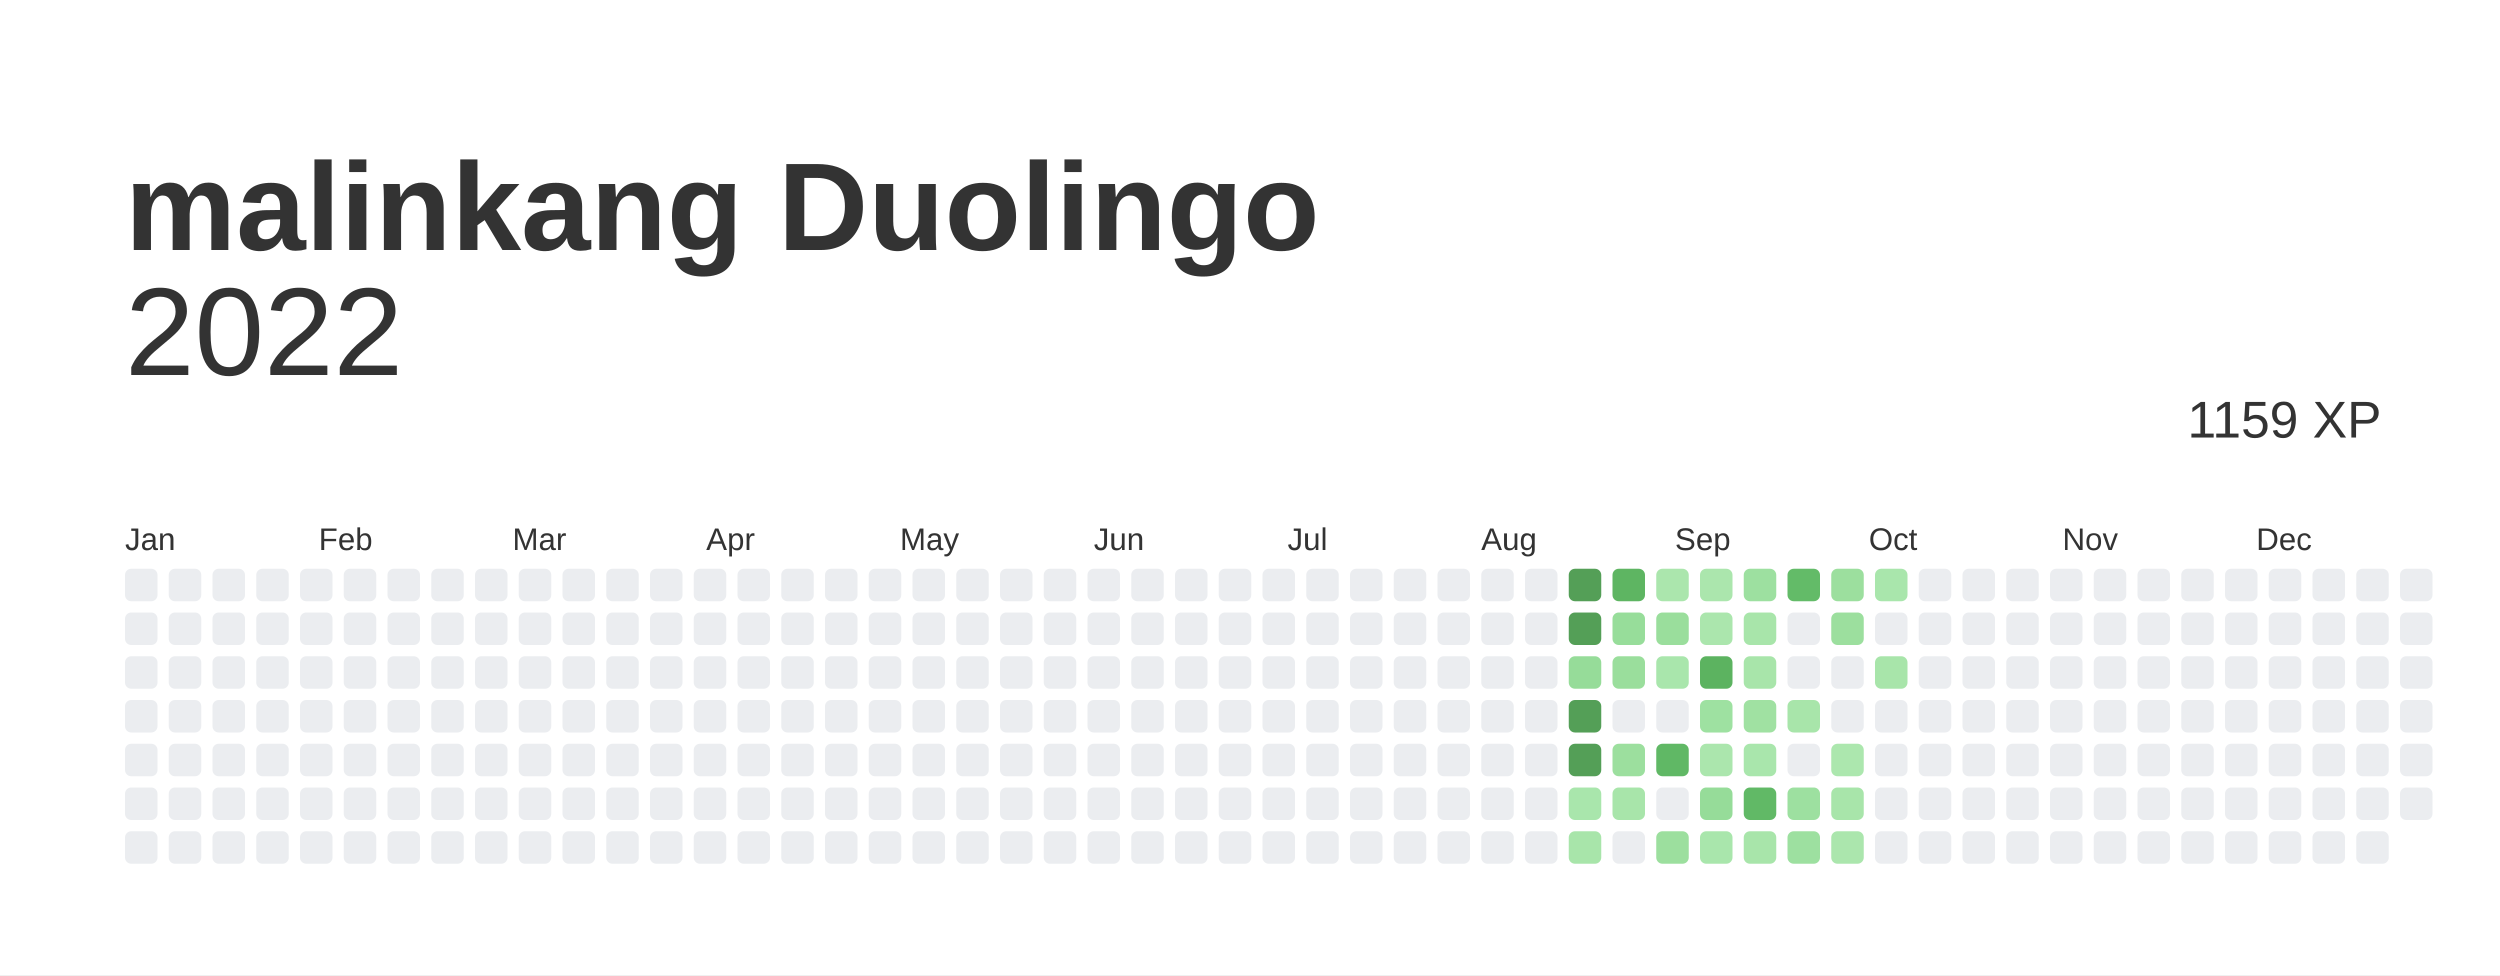
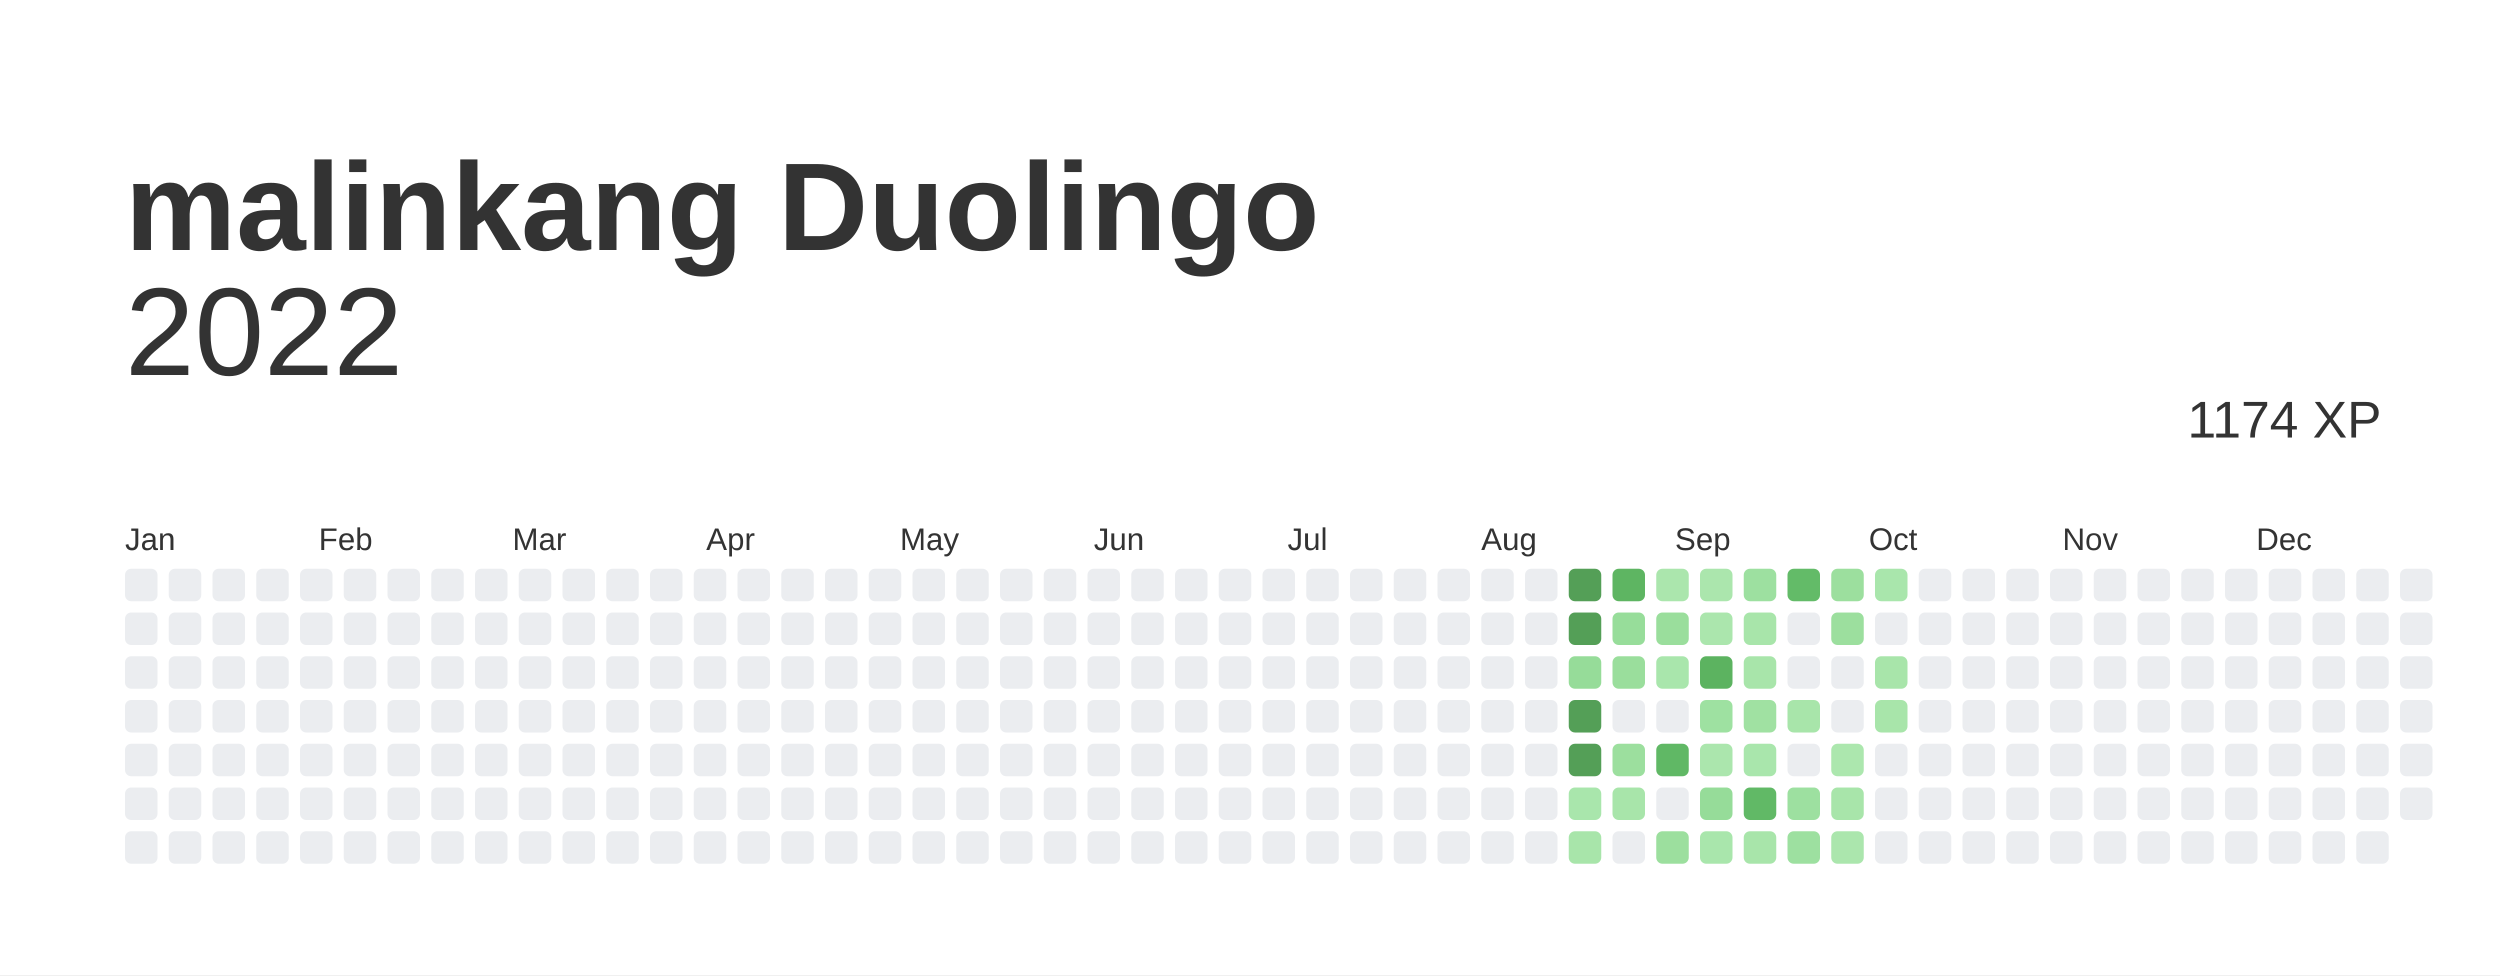
<svg xmlns="http://www.w3.org/2000/svg" baseProfile="full" height="78mm" version="1.1" viewBox="0,0,200,78" width="200mm">
  <defs />
  <rect fill="#ffffff" height="78" width="200" x="0" y="0" />
  <text fill="#333333" style="font-size:10px; font-family:Arial; font-weight:bold;" x="10" y="20">malinkang Duolingo</text>
  <text alignment-baseline="hanging" fill="#333333" style="font-size:10.0px; font-family:Arial;" x="10" y="30">2022</text>
-   <text alignment-baseline="hanging" fill="#333333" style="font-size:4.125px; font-family:Arial;" x="175" y="35">1159 XP</text>
+   <text alignment-baseline="hanging" fill="#333333" style="font-size:4.125px; font-family:Arial;" x="175" y="35">1174 XP</text>
  <text fill="#333333" style="font-size:2.5px; font-family:Arial" x="10.0" y="44">Jan</text>
  <text fill="#333333" style="font-size:2.5px; font-family:Arial" x="25.5" y="44">Feb</text>
  <text fill="#333333" style="font-size:2.5px; font-family:Arial" x="41.0" y="44">Mar</text>
  <text fill="#333333" style="font-size:2.5px; font-family:Arial" x="56.5" y="44">Apr</text>
  <text fill="#333333" style="font-size:2.5px; font-family:Arial" x="72.0" y="44">May</text>
  <text fill="#333333" style="font-size:2.5px; font-family:Arial" x="87.5" y="44">Jun</text>
  <text fill="#333333" style="font-size:2.5px; font-family:Arial" x="103.0" y="44">Jul</text>
  <text fill="#333333" style="font-size:2.5px; font-family:Arial" x="118.5" y="44">Aug</text>
  <text fill="#333333" style="font-size:2.5px; font-family:Arial" x="134.0" y="44">Sep</text>
  <text fill="#333333" style="font-size:2.5px; font-family:Arial" x="149.5" y="44">Oct</text>
  <text fill="#333333" style="font-size:2.5px; font-family:Arial" x="165.0" y="44">Nov</text>
  <text fill="#333333" style="font-size:2.5px; font-family:Arial" x="180.5" y="44">Dec</text>
  <rect fill="#EBEDF0" height="2.6" rx="0.5" ry="0.5" width="2.6" x="10.0" y="45.5" />
  <rect fill="#EBEDF0" height="2.6" rx="0.5" ry="0.5" width="2.6" x="10.0" y="49.0" />
  <rect fill="#EBEDF0" height="2.6" rx="0.5" ry="0.5" width="2.6" x="10.0" y="52.5" />
  <rect fill="#EBEDF0" height="2.6" rx="0.5" ry="0.5" width="2.6" x="10.0" y="56.0" />
  <rect fill="#EBEDF0" height="2.6" rx="0.5" ry="0.5" width="2.6" x="10.0" y="59.5" />
  <rect fill="#EBEDF0" height="2.6" rx="0.5" ry="0.5" width="2.6" x="10.0" y="63.0" />
  <rect fill="#EBEDF0" height="2.6" rx="0.5" ry="0.5" width="2.6" x="10.0" y="66.5" />
  <rect fill="#EBEDF0" height="2.6" rx="0.5" ry="0.5" width="2.6" x="13.5" y="45.5" />
  <rect fill="#EBEDF0" height="2.6" rx="0.5" ry="0.5" width="2.6" x="13.5" y="49.0" />
  <rect fill="#EBEDF0" height="2.6" rx="0.5" ry="0.5" width="2.6" x="13.5" y="52.5" />
  <rect fill="#EBEDF0" height="2.6" rx="0.5" ry="0.5" width="2.6" x="13.5" y="56.0" />
  <rect fill="#EBEDF0" height="2.6" rx="0.5" ry="0.5" width="2.6" x="13.5" y="59.5" />
  <rect fill="#EBEDF0" height="2.6" rx="0.5" ry="0.5" width="2.6" x="13.5" y="63.0" />
  <rect fill="#EBEDF0" height="2.6" rx="0.5" ry="0.5" width="2.6" x="13.5" y="66.5" />
  <rect fill="#EBEDF0" height="2.6" rx="0.5" ry="0.5" width="2.6" x="17.0" y="45.5" />
  <rect fill="#EBEDF0" height="2.6" rx="0.5" ry="0.5" width="2.6" x="17.0" y="49.0" />
  <rect fill="#EBEDF0" height="2.6" rx="0.5" ry="0.5" width="2.6" x="17.0" y="52.5" />
  <rect fill="#EBEDF0" height="2.6" rx="0.5" ry="0.5" width="2.6" x="17.0" y="56.0" />
  <rect fill="#EBEDF0" height="2.6" rx="0.5" ry="0.5" width="2.6" x="17.0" y="59.5" />
  <rect fill="#EBEDF0" height="2.6" rx="0.5" ry="0.5" width="2.6" x="17.0" y="63.0" />
  <rect fill="#EBEDF0" height="2.6" rx="0.5" ry="0.5" width="2.6" x="17.0" y="66.5" />
  <rect fill="#EBEDF0" height="2.6" rx="0.5" ry="0.5" width="2.6" x="20.5" y="45.5" />
  <rect fill="#EBEDF0" height="2.6" rx="0.5" ry="0.5" width="2.6" x="20.5" y="49.0" />
  <rect fill="#EBEDF0" height="2.6" rx="0.5" ry="0.5" width="2.6" x="20.5" y="52.5" />
  <rect fill="#EBEDF0" height="2.6" rx="0.5" ry="0.5" width="2.6" x="20.5" y="56.0" />
  <rect fill="#EBEDF0" height="2.6" rx="0.5" ry="0.5" width="2.6" x="20.5" y="59.5" />
  <rect fill="#EBEDF0" height="2.6" rx="0.5" ry="0.5" width="2.6" x="20.5" y="63.0" />
  <rect fill="#EBEDF0" height="2.6" rx="0.5" ry="0.5" width="2.6" x="20.5" y="66.5" />
  <rect fill="#EBEDF0" height="2.6" rx="0.5" ry="0.5" width="2.6" x="24.0" y="45.5" />
  <rect fill="#EBEDF0" height="2.6" rx="0.5" ry="0.5" width="2.6" x="24.0" y="49.0" />
  <rect fill="#EBEDF0" height="2.6" rx="0.5" ry="0.5" width="2.6" x="24.0" y="52.5" />
  <rect fill="#EBEDF0" height="2.6" rx="0.5" ry="0.5" width="2.6" x="24.0" y="56.0" />
  <rect fill="#EBEDF0" height="2.6" rx="0.5" ry="0.5" width="2.6" x="24.0" y="59.5" />
  <rect fill="#EBEDF0" height="2.6" rx="0.5" ry="0.5" width="2.6" x="24.0" y="63.0" />
  <rect fill="#EBEDF0" height="2.6" rx="0.5" ry="0.5" width="2.6" x="24.0" y="66.5" />
  <rect fill="#EBEDF0" height="2.6" rx="0.5" ry="0.5" width="2.6" x="27.5" y="45.5" />
  <rect fill="#EBEDF0" height="2.6" rx="0.5" ry="0.5" width="2.6" x="27.5" y="49.0" />
  <rect fill="#EBEDF0" height="2.6" rx="0.5" ry="0.5" width="2.6" x="27.5" y="52.5" />
  <rect fill="#EBEDF0" height="2.6" rx="0.5" ry="0.5" width="2.6" x="27.5" y="56.0" />
  <rect fill="#EBEDF0" height="2.6" rx="0.5" ry="0.5" width="2.6" x="27.5" y="59.5" />
  <rect fill="#EBEDF0" height="2.6" rx="0.5" ry="0.5" width="2.6" x="27.5" y="63.0" />
  <rect fill="#EBEDF0" height="2.6" rx="0.5" ry="0.5" width="2.6" x="27.5" y="66.5" />
  <rect fill="#EBEDF0" height="2.6" rx="0.5" ry="0.5" width="2.6" x="31.0" y="45.5" />
  <rect fill="#EBEDF0" height="2.6" rx="0.5" ry="0.5" width="2.6" x="31.0" y="49.0" />
  <rect fill="#EBEDF0" height="2.6" rx="0.5" ry="0.5" width="2.6" x="31.0" y="52.5" />
  <rect fill="#EBEDF0" height="2.6" rx="0.5" ry="0.5" width="2.6" x="31.0" y="56.0" />
  <rect fill="#EBEDF0" height="2.6" rx="0.5" ry="0.5" width="2.6" x="31.0" y="59.5" />
  <rect fill="#EBEDF0" height="2.6" rx="0.5" ry="0.5" width="2.6" x="31.0" y="63.0" />
  <rect fill="#EBEDF0" height="2.6" rx="0.5" ry="0.5" width="2.6" x="31.0" y="66.5" />
  <rect fill="#EBEDF0" height="2.6" rx="0.5" ry="0.5" width="2.6" x="34.5" y="45.5" />
  <rect fill="#EBEDF0" height="2.6" rx="0.5" ry="0.5" width="2.6" x="34.5" y="49.0" />
  <rect fill="#EBEDF0" height="2.6" rx="0.5" ry="0.5" width="2.6" x="34.5" y="52.5" />
  <rect fill="#EBEDF0" height="2.6" rx="0.5" ry="0.5" width="2.6" x="34.5" y="56.0" />
  <rect fill="#EBEDF0" height="2.6" rx="0.5" ry="0.5" width="2.6" x="34.5" y="59.5" />
  <rect fill="#EBEDF0" height="2.6" rx="0.5" ry="0.5" width="2.6" x="34.5" y="63.0" />
  <rect fill="#EBEDF0" height="2.6" rx="0.5" ry="0.5" width="2.6" x="34.5" y="66.5" />
  <rect fill="#EBEDF0" height="2.6" rx="0.5" ry="0.5" width="2.6" x="38.0" y="45.5" />
  <rect fill="#EBEDF0" height="2.6" rx="0.5" ry="0.5" width="2.6" x="38.0" y="49.0" />
  <rect fill="#EBEDF0" height="2.6" rx="0.5" ry="0.5" width="2.6" x="38.0" y="52.5" />
  <rect fill="#EBEDF0" height="2.6" rx="0.5" ry="0.5" width="2.6" x="38.0" y="56.0" />
  <rect fill="#EBEDF0" height="2.6" rx="0.5" ry="0.5" width="2.6" x="38.0" y="59.5" />
  <rect fill="#EBEDF0" height="2.6" rx="0.5" ry="0.5" width="2.6" x="38.0" y="63.0" />
  <rect fill="#EBEDF0" height="2.6" rx="0.5" ry="0.5" width="2.6" x="38.0" y="66.5" />
  <rect fill="#EBEDF0" height="2.6" rx="0.5" ry="0.5" width="2.6" x="41.5" y="45.5" />
  <rect fill="#EBEDF0" height="2.6" rx="0.5" ry="0.5" width="2.6" x="41.5" y="49.0" />
  <rect fill="#EBEDF0" height="2.6" rx="0.5" ry="0.5" width="2.6" x="41.5" y="52.5" />
  <rect fill="#EBEDF0" height="2.6" rx="0.5" ry="0.5" width="2.6" x="41.5" y="56.0" />
  <rect fill="#EBEDF0" height="2.6" rx="0.5" ry="0.5" width="2.6" x="41.5" y="59.5" />
  <rect fill="#EBEDF0" height="2.6" rx="0.5" ry="0.5" width="2.6" x="41.5" y="63.0" />
  <rect fill="#EBEDF0" height="2.6" rx="0.5" ry="0.5" width="2.6" x="41.5" y="66.5" />
  <rect fill="#EBEDF0" height="2.6" rx="0.5" ry="0.5" width="2.6" x="45.0" y="45.5" />
  <rect fill="#EBEDF0" height="2.6" rx="0.5" ry="0.5" width="2.6" x="45.0" y="49.0" />
  <rect fill="#EBEDF0" height="2.6" rx="0.5" ry="0.5" width="2.6" x="45.0" y="52.5" />
  <rect fill="#EBEDF0" height="2.6" rx="0.5" ry="0.5" width="2.6" x="45.0" y="56.0" />
  <rect fill="#EBEDF0" height="2.6" rx="0.5" ry="0.5" width="2.6" x="45.0" y="59.5" />
  <rect fill="#EBEDF0" height="2.6" rx="0.5" ry="0.5" width="2.6" x="45.0" y="63.0" />
  <rect fill="#EBEDF0" height="2.6" rx="0.5" ry="0.5" width="2.6" x="45.0" y="66.5" />
  <rect fill="#EBEDF0" height="2.6" rx="0.5" ry="0.5" width="2.6" x="48.5" y="45.5" />
  <rect fill="#EBEDF0" height="2.6" rx="0.5" ry="0.5" width="2.6" x="48.5" y="49.0" />
  <rect fill="#EBEDF0" height="2.6" rx="0.5" ry="0.5" width="2.6" x="48.5" y="52.5" />
  <rect fill="#EBEDF0" height="2.6" rx="0.5" ry="0.5" width="2.6" x="48.5" y="56.0" />
  <rect fill="#EBEDF0" height="2.6" rx="0.5" ry="0.5" width="2.6" x="48.5" y="59.5" />
  <rect fill="#EBEDF0" height="2.6" rx="0.5" ry="0.5" width="2.6" x="48.5" y="63.0" />
  <rect fill="#EBEDF0" height="2.6" rx="0.5" ry="0.5" width="2.6" x="48.5" y="66.5" />
  <rect fill="#EBEDF0" height="2.6" rx="0.5" ry="0.5" width="2.6" x="52.0" y="45.5" />
  <rect fill="#EBEDF0" height="2.6" rx="0.5" ry="0.5" width="2.6" x="52.0" y="49.0" />
  <rect fill="#EBEDF0" height="2.6" rx="0.5" ry="0.5" width="2.6" x="52.0" y="52.5" />
  <rect fill="#EBEDF0" height="2.6" rx="0.5" ry="0.5" width="2.6" x="52.0" y="56.0" />
  <rect fill="#EBEDF0" height="2.6" rx="0.5" ry="0.5" width="2.6" x="52.0" y="59.5" />
  <rect fill="#EBEDF0" height="2.6" rx="0.5" ry="0.5" width="2.6" x="52.0" y="63.0" />
  <rect fill="#EBEDF0" height="2.6" rx="0.5" ry="0.5" width="2.6" x="52.0" y="66.5" />
  <rect fill="#EBEDF0" height="2.6" rx="0.5" ry="0.5" width="2.6" x="55.5" y="45.5" />
  <rect fill="#EBEDF0" height="2.6" rx="0.5" ry="0.5" width="2.6" x="55.5" y="49.0" />
  <rect fill="#EBEDF0" height="2.6" rx="0.5" ry="0.5" width="2.6" x="55.5" y="52.5" />
  <rect fill="#EBEDF0" height="2.6" rx="0.5" ry="0.5" width="2.6" x="55.5" y="56.0" />
  <rect fill="#EBEDF0" height="2.6" rx="0.5" ry="0.5" width="2.6" x="55.5" y="59.5" />
  <rect fill="#EBEDF0" height="2.6" rx="0.5" ry="0.5" width="2.6" x="55.5" y="63.0" />
  <rect fill="#EBEDF0" height="2.6" rx="0.5" ry="0.5" width="2.6" x="55.5" y="66.5" />
  <rect fill="#EBEDF0" height="2.6" rx="0.5" ry="0.5" width="2.6" x="59.0" y="45.5" />
  <rect fill="#EBEDF0" height="2.6" rx="0.5" ry="0.5" width="2.6" x="59.0" y="49.0" />
  <rect fill="#EBEDF0" height="2.6" rx="0.5" ry="0.5" width="2.6" x="59.0" y="52.5" />
  <rect fill="#EBEDF0" height="2.6" rx="0.5" ry="0.5" width="2.6" x="59.0" y="56.0" />
  <rect fill="#EBEDF0" height="2.6" rx="0.5" ry="0.5" width="2.6" x="59.0" y="59.5" />
  <rect fill="#EBEDF0" height="2.6" rx="0.5" ry="0.5" width="2.6" x="59.0" y="63.0" />
  <rect fill="#EBEDF0" height="2.6" rx="0.5" ry="0.5" width="2.6" x="59.0" y="66.5" />
  <rect fill="#EBEDF0" height="2.6" rx="0.5" ry="0.5" width="2.6" x="62.5" y="45.5" />
  <rect fill="#EBEDF0" height="2.6" rx="0.5" ry="0.5" width="2.6" x="62.5" y="49.0" />
  <rect fill="#EBEDF0" height="2.6" rx="0.5" ry="0.5" width="2.6" x="62.5" y="52.5" />
  <rect fill="#EBEDF0" height="2.6" rx="0.5" ry="0.5" width="2.6" x="62.5" y="56.0" />
  <rect fill="#EBEDF0" height="2.6" rx="0.5" ry="0.5" width="2.6" x="62.5" y="59.5" />
  <rect fill="#EBEDF0" height="2.6" rx="0.5" ry="0.5" width="2.6" x="62.5" y="63.0" />
  <rect fill="#EBEDF0" height="2.6" rx="0.5" ry="0.5" width="2.6" x="62.5" y="66.5" />
  <rect fill="#EBEDF0" height="2.6" rx="0.5" ry="0.5" width="2.6" x="66.0" y="45.5" />
  <rect fill="#EBEDF0" height="2.6" rx="0.5" ry="0.5" width="2.6" x="66.0" y="49.0" />
  <rect fill="#EBEDF0" height="2.6" rx="0.5" ry="0.5" width="2.6" x="66.0" y="52.5" />
  <rect fill="#EBEDF0" height="2.6" rx="0.5" ry="0.5" width="2.6" x="66.0" y="56.0" />
  <rect fill="#EBEDF0" height="2.6" rx="0.5" ry="0.5" width="2.6" x="66.0" y="59.5" />
  <rect fill="#EBEDF0" height="2.6" rx="0.5" ry="0.5" width="2.6" x="66.0" y="63.0" />
  <rect fill="#EBEDF0" height="2.6" rx="0.5" ry="0.5" width="2.6" x="66.0" y="66.5" />
  <rect fill="#EBEDF0" height="2.6" rx="0.5" ry="0.5" width="2.6" x="69.5" y="45.5" />
  <rect fill="#EBEDF0" height="2.6" rx="0.5" ry="0.5" width="2.6" x="69.5" y="49.0" />
  <rect fill="#EBEDF0" height="2.6" rx="0.5" ry="0.5" width="2.6" x="69.5" y="52.5" />
  <rect fill="#EBEDF0" height="2.6" rx="0.5" ry="0.5" width="2.6" x="69.5" y="56.0" />
  <rect fill="#EBEDF0" height="2.6" rx="0.5" ry="0.5" width="2.6" x="69.5" y="59.5" />
  <rect fill="#EBEDF0" height="2.6" rx="0.5" ry="0.5" width="2.6" x="69.5" y="63.0" />
  <rect fill="#EBEDF0" height="2.6" rx="0.5" ry="0.5" width="2.6" x="69.5" y="66.5" />
  <rect fill="#EBEDF0" height="2.6" rx="0.5" ry="0.5" width="2.6" x="73.0" y="45.5" />
  <rect fill="#EBEDF0" height="2.6" rx="0.5" ry="0.5" width="2.6" x="73.0" y="49.0" />
  <rect fill="#EBEDF0" height="2.6" rx="0.5" ry="0.5" width="2.6" x="73.0" y="52.5" />
  <rect fill="#EBEDF0" height="2.6" rx="0.5" ry="0.5" width="2.6" x="73.0" y="56.0" />
  <rect fill="#EBEDF0" height="2.6" rx="0.5" ry="0.5" width="2.6" x="73.0" y="59.5" />
  <rect fill="#EBEDF0" height="2.6" rx="0.5" ry="0.5" width="2.6" x="73.0" y="63.0" />
  <rect fill="#EBEDF0" height="2.6" rx="0.5" ry="0.5" width="2.6" x="73.0" y="66.5" />
  <rect fill="#EBEDF0" height="2.6" rx="0.5" ry="0.5" width="2.6" x="76.5" y="45.5" />
  <rect fill="#EBEDF0" height="2.6" rx="0.5" ry="0.5" width="2.6" x="76.5" y="49.0" />
  <rect fill="#EBEDF0" height="2.6" rx="0.5" ry="0.5" width="2.6" x="76.5" y="52.5" />
  <rect fill="#EBEDF0" height="2.6" rx="0.5" ry="0.5" width="2.6" x="76.5" y="56.0" />
  <rect fill="#EBEDF0" height="2.6" rx="0.5" ry="0.5" width="2.6" x="76.5" y="59.5" />
  <rect fill="#EBEDF0" height="2.6" rx="0.5" ry="0.5" width="2.6" x="76.5" y="63.0" />
  <rect fill="#EBEDF0" height="2.6" rx="0.5" ry="0.5" width="2.6" x="76.5" y="66.5" />
  <rect fill="#EBEDF0" height="2.6" rx="0.5" ry="0.5" width="2.6" x="80.0" y="45.5" />
  <rect fill="#EBEDF0" height="2.6" rx="0.5" ry="0.5" width="2.6" x="80.0" y="49.0" />
  <rect fill="#EBEDF0" height="2.6" rx="0.5" ry="0.5" width="2.6" x="80.0" y="52.5" />
  <rect fill="#EBEDF0" height="2.6" rx="0.5" ry="0.5" width="2.6" x="80.0" y="56.0" />
  <rect fill="#EBEDF0" height="2.6" rx="0.5" ry="0.5" width="2.6" x="80.0" y="59.5" />
  <rect fill="#EBEDF0" height="2.6" rx="0.5" ry="0.5" width="2.6" x="80.0" y="63.0" />
  <rect fill="#EBEDF0" height="2.6" rx="0.5" ry="0.5" width="2.6" x="80.0" y="66.5" />
  <rect fill="#EBEDF0" height="2.6" rx="0.5" ry="0.5" width="2.6" x="83.5" y="45.5" />
  <rect fill="#EBEDF0" height="2.6" rx="0.5" ry="0.5" width="2.6" x="83.5" y="49.0" />
  <rect fill="#EBEDF0" height="2.6" rx="0.5" ry="0.5" width="2.6" x="83.5" y="52.5" />
  <rect fill="#EBEDF0" height="2.6" rx="0.5" ry="0.5" width="2.6" x="83.5" y="56.0" />
  <rect fill="#EBEDF0" height="2.6" rx="0.5" ry="0.5" width="2.6" x="83.5" y="59.5" />
  <rect fill="#EBEDF0" height="2.6" rx="0.5" ry="0.5" width="2.6" x="83.5" y="63.0" />
  <rect fill="#EBEDF0" height="2.6" rx="0.5" ry="0.5" width="2.6" x="83.5" y="66.5" />
  <rect fill="#EBEDF0" height="2.6" rx="0.5" ry="0.5" width="2.6" x="87.0" y="45.5" />
  <rect fill="#EBEDF0" height="2.6" rx="0.5" ry="0.5" width="2.6" x="87.0" y="49.0" />
  <rect fill="#EBEDF0" height="2.6" rx="0.5" ry="0.5" width="2.6" x="87.0" y="52.5" />
  <rect fill="#EBEDF0" height="2.6" rx="0.5" ry="0.5" width="2.6" x="87.0" y="56.0" />
  <rect fill="#EBEDF0" height="2.6" rx="0.5" ry="0.5" width="2.6" x="87.0" y="59.5" />
  <rect fill="#EBEDF0" height="2.6" rx="0.5" ry="0.5" width="2.6" x="87.0" y="63.0" />
  <rect fill="#EBEDF0" height="2.6" rx="0.5" ry="0.5" width="2.6" x="87.0" y="66.5" />
  <rect fill="#EBEDF0" height="2.6" rx="0.5" ry="0.5" width="2.6" x="90.5" y="45.5" />
  <rect fill="#EBEDF0" height="2.6" rx="0.5" ry="0.5" width="2.6" x="90.5" y="49.0" />
  <rect fill="#EBEDF0" height="2.6" rx="0.5" ry="0.5" width="2.6" x="90.5" y="52.5" />
  <rect fill="#EBEDF0" height="2.6" rx="0.5" ry="0.5" width="2.6" x="90.5" y="56.0" />
  <rect fill="#EBEDF0" height="2.6" rx="0.5" ry="0.5" width="2.6" x="90.5" y="59.5" />
  <rect fill="#EBEDF0" height="2.6" rx="0.5" ry="0.5" width="2.6" x="90.5" y="63.0" />
  <rect fill="#EBEDF0" height="2.6" rx="0.5" ry="0.5" width="2.6" x="90.5" y="66.5" />
  <rect fill="#EBEDF0" height="2.6" rx="0.5" ry="0.5" width="2.6" x="94.0" y="45.5" />
  <rect fill="#EBEDF0" height="2.6" rx="0.5" ry="0.5" width="2.6" x="94.0" y="49.0" />
  <rect fill="#EBEDF0" height="2.6" rx="0.5" ry="0.5" width="2.6" x="94.0" y="52.5" />
  <rect fill="#EBEDF0" height="2.6" rx="0.5" ry="0.5" width="2.6" x="94.0" y="56.0" />
  <rect fill="#EBEDF0" height="2.6" rx="0.5" ry="0.5" width="2.6" x="94.0" y="59.5" />
  <rect fill="#EBEDF0" height="2.6" rx="0.5" ry="0.5" width="2.6" x="94.0" y="63.0" />
  <rect fill="#EBEDF0" height="2.6" rx="0.5" ry="0.5" width="2.6" x="94.0" y="66.5" />
  <rect fill="#EBEDF0" height="2.6" rx="0.5" ry="0.5" width="2.6" x="97.5" y="45.5" />
  <rect fill="#EBEDF0" height="2.6" rx="0.5" ry="0.5" width="2.6" x="97.5" y="49.0" />
  <rect fill="#EBEDF0" height="2.6" rx="0.5" ry="0.5" width="2.6" x="97.5" y="52.5" />
  <rect fill="#EBEDF0" height="2.6" rx="0.5" ry="0.5" width="2.6" x="97.5" y="56.0" />
  <rect fill="#EBEDF0" height="2.6" rx="0.5" ry="0.5" width="2.6" x="97.5" y="59.5" />
  <rect fill="#EBEDF0" height="2.6" rx="0.5" ry="0.5" width="2.6" x="97.5" y="63.0" />
  <rect fill="#EBEDF0" height="2.6" rx="0.5" ry="0.5" width="2.6" x="97.5" y="66.5" />
  <rect fill="#EBEDF0" height="2.6" rx="0.5" ry="0.5" width="2.6" x="101.0" y="45.5" />
  <rect fill="#EBEDF0" height="2.6" rx="0.5" ry="0.5" width="2.6" x="101.0" y="49.0" />
  <rect fill="#EBEDF0" height="2.6" rx="0.5" ry="0.5" width="2.6" x="101.0" y="52.5" />
  <rect fill="#EBEDF0" height="2.6" rx="0.5" ry="0.5" width="2.6" x="101.0" y="56.0" />
  <rect fill="#EBEDF0" height="2.6" rx="0.5" ry="0.5" width="2.6" x="101.0" y="59.5" />
  <rect fill="#EBEDF0" height="2.6" rx="0.5" ry="0.5" width="2.6" x="101.0" y="63.0" />
  <rect fill="#EBEDF0" height="2.6" rx="0.5" ry="0.5" width="2.6" x="101.0" y="66.5" />
  <rect fill="#EBEDF0" height="2.6" rx="0.5" ry="0.5" width="2.6" x="104.5" y="45.5" />
  <rect fill="#EBEDF0" height="2.6" rx="0.5" ry="0.5" width="2.6" x="104.5" y="49.0" />
  <rect fill="#EBEDF0" height="2.6" rx="0.5" ry="0.5" width="2.6" x="104.5" y="52.5" />
  <rect fill="#EBEDF0" height="2.6" rx="0.5" ry="0.5" width="2.6" x="104.5" y="56.0" />
  <rect fill="#EBEDF0" height="2.6" rx="0.5" ry="0.5" width="2.6" x="104.5" y="59.5" />
  <rect fill="#EBEDF0" height="2.6" rx="0.5" ry="0.5" width="2.6" x="104.5" y="63.0" />
  <rect fill="#EBEDF0" height="2.6" rx="0.5" ry="0.5" width="2.6" x="104.5" y="66.5" />
  <rect fill="#EBEDF0" height="2.6" rx="0.5" ry="0.5" width="2.6" x="108.0" y="45.5" />
  <rect fill="#EBEDF0" height="2.6" rx="0.5" ry="0.5" width="2.6" x="108.0" y="49.0" />
  <rect fill="#EBEDF0" height="2.6" rx="0.5" ry="0.5" width="2.6" x="108.0" y="52.5" />
  <rect fill="#EBEDF0" height="2.6" rx="0.5" ry="0.5" width="2.6" x="108.0" y="56.0" />
  <rect fill="#EBEDF0" height="2.6" rx="0.5" ry="0.5" width="2.6" x="108.0" y="59.5" />
  <rect fill="#EBEDF0" height="2.6" rx="0.5" ry="0.5" width="2.6" x="108.0" y="63.0" />
  <rect fill="#EBEDF0" height="2.6" rx="0.5" ry="0.5" width="2.6" x="108.0" y="66.5" />
  <rect fill="#EBEDF0" height="2.6" rx="0.5" ry="0.5" width="2.6" x="111.5" y="45.5" />
  <rect fill="#EBEDF0" height="2.6" rx="0.5" ry="0.5" width="2.6" x="111.5" y="49.0" />
  <rect fill="#EBEDF0" height="2.6" rx="0.5" ry="0.5" width="2.6" x="111.5" y="52.5" />
  <rect fill="#EBEDF0" height="2.6" rx="0.5" ry="0.5" width="2.6" x="111.5" y="56.0" />
  <rect fill="#EBEDF0" height="2.6" rx="0.5" ry="0.5" width="2.6" x="111.5" y="59.5" />
  <rect fill="#EBEDF0" height="2.6" rx="0.5" ry="0.5" width="2.6" x="111.5" y="63.0" />
  <rect fill="#EBEDF0" height="2.6" rx="0.5" ry="0.5" width="2.6" x="111.5" y="66.5" />
  <rect fill="#EBEDF0" height="2.6" rx="0.5" ry="0.5" width="2.6" x="115.0" y="45.5" />
  <rect fill="#EBEDF0" height="2.6" rx="0.5" ry="0.5" width="2.6" x="115.0" y="49.0" />
  <rect fill="#EBEDF0" height="2.6" rx="0.5" ry="0.5" width="2.6" x="115.0" y="52.5" />
  <rect fill="#EBEDF0" height="2.6" rx="0.5" ry="0.5" width="2.6" x="115.0" y="56.0" />
  <rect fill="#EBEDF0" height="2.6" rx="0.5" ry="0.5" width="2.6" x="115.0" y="59.5" />
  <rect fill="#EBEDF0" height="2.6" rx="0.5" ry="0.5" width="2.6" x="115.0" y="63.0" />
  <rect fill="#EBEDF0" height="2.6" rx="0.5" ry="0.5" width="2.6" x="115.0" y="66.5" />
  <rect fill="#EBEDF0" height="2.6" rx="0.5" ry="0.5" width="2.6" x="118.5" y="45.5" />
  <rect fill="#EBEDF0" height="2.6" rx="0.5" ry="0.5" width="2.6" x="118.5" y="49.0" />
  <rect fill="#EBEDF0" height="2.6" rx="0.5" ry="0.5" width="2.6" x="118.5" y="52.5" />
  <rect fill="#EBEDF0" height="2.6" rx="0.5" ry="0.5" width="2.6" x="118.5" y="56.0" />
  <rect fill="#EBEDF0" height="2.6" rx="0.5" ry="0.5" width="2.6" x="118.5" y="59.5" />
  <rect fill="#EBEDF0" height="2.6" rx="0.5" ry="0.5" width="2.6" x="118.5" y="63.0" />
  <rect fill="#EBEDF0" height="2.6" rx="0.5" ry="0.5" width="2.6" x="118.5" y="66.5" />
  <rect fill="#EBEDF0" height="2.6" rx="0.5" ry="0.5" width="2.6" x="122.0" y="45.5" />
  <rect fill="#EBEDF0" height="2.6" rx="0.5" ry="0.5" width="2.6" x="122.0" y="49.0" />
  <rect fill="#EBEDF0" height="2.6" rx="0.5" ry="0.5" width="2.6" x="122.0" y="52.5" />
  <rect fill="#EBEDF0" height="2.6" rx="0.5" ry="0.5" width="2.6" x="122.0" y="56.0" />
  <rect fill="#EBEDF0" height="2.6" rx="0.5" ry="0.5" width="2.6" x="122.0" y="59.5" />
  <rect fill="#EBEDF0" height="2.6" rx="0.5" ry="0.5" width="2.6" x="122.0" y="63.0" />
  <rect fill="#EBEDF0" height="2.6" rx="0.5" ry="0.5" width="2.6" x="122.0" y="66.5" />
  <rect fill="#549F57" height="2.6" rx="0.5" ry="0.5" width="2.6" x="125.5" y="45.5" />
  <rect fill="#549F57" height="2.6" rx="0.5" ry="0.5" width="2.6" x="125.5" y="49.0" />
  <rect fill="#96dc99" height="2.6" rx="0.5" ry="0.5" width="2.6" x="125.5" y="52.5" />
  <rect fill="#549F57" height="2.6" rx="0.5" ry="0.5" width="2.6" x="125.5" y="56.0" />
  <rect fill="#549F57" height="2.6" rx="0.5" ry="0.5" width="2.6" x="125.5" y="59.5" />
  <rect fill="#a9e6ac" height="2.6" rx="0.5" ry="0.5" width="2.6" x="125.5" y="63.0" />
  <rect fill="#a8e5aa" height="2.6" rx="0.5" ry="0.5" width="2.6" x="125.5" y="66.5" />
  <rect fill="#5eb562" height="2.6" rx="0.5" ry="0.5" width="2.6" x="129.0" y="45.5" />
  <rect fill="#97dd9a" height="2.6" rx="0.5" ry="0.5" width="2.6" x="129.0" y="49.0" />
  <rect fill="#9ade9c" height="2.6" rx="0.5" ry="0.5" width="2.6" x="129.0" y="52.5" />
  <rect fill="#EBEDF0" height="2.6" rx="0.5" ry="0.5" width="2.6" x="129.0" y="56.0" />
  <rect fill="#9cdf9e" height="2.6" rx="0.5" ry="0.5" width="2.6" x="129.0" y="59.5" />
  <rect fill="#a8e5aa" height="2.6" rx="0.5" ry="0.5" width="2.6" x="129.0" y="63.0" />
  <rect fill="#EBEDF0" height="2.6" rx="0.5" ry="0.5" width="2.6" x="129.0" y="66.5" />
  <rect fill="#abe6ad" height="2.6" rx="0.5" ry="0.5" width="2.6" x="132.5" y="45.5" />
  <rect fill="#9ade9c" height="2.6" rx="0.5" ry="0.5" width="2.6" x="132.5" y="49.0" />
  <rect fill="#a9e6ac" height="2.6" rx="0.5" ry="0.5" width="2.6" x="132.5" y="52.5" />
  <rect fill="#EBEDF0" height="2.6" rx="0.5" ry="0.5" width="2.6" x="132.5" y="56.0" />
  <rect fill="#60b865" height="2.6" rx="0.5" ry="0.5" width="2.6" x="132.5" y="59.5" />
  <rect fill="#EBEDF0" height="2.6" rx="0.5" ry="0.5" width="2.6" x="132.5" y="63.0" />
  <rect fill="#9cdf9e" height="2.6" rx="0.5" ry="0.5" width="2.6" x="132.5" y="66.5" />
  <rect fill="#abe6ad" height="2.6" rx="0.5" ry="0.5" width="2.6" x="136.0" y="45.5" />
  <rect fill="#abe6ad" height="2.6" rx="0.5" ry="0.5" width="2.6" x="136.0" y="49.0" />
  <rect fill="#5cb360" height="2.6" rx="0.5" ry="0.5" width="2.6" x="136.0" y="52.5" />
  <rect fill="#9ee1a1" height="2.6" rx="0.5" ry="0.5" width="2.6" x="136.0" y="56.0" />
  <rect fill="#abe6ad" height="2.6" rx="0.5" ry="0.5" width="2.6" x="136.0" y="59.5" />
  <rect fill="#96dc99" height="2.6" rx="0.5" ry="0.5" width="2.6" x="136.0" y="63.0" />
  <rect fill="#a9e6ac" height="2.6" rx="0.5" ry="0.5" width="2.6" x="136.0" y="66.5" />
  <rect fill="#9de0a0" height="2.6" rx="0.5" ry="0.5" width="2.6" x="139.5" y="45.5" />
  <rect fill="#a8e5aa" height="2.6" rx="0.5" ry="0.5" width="2.6" x="139.5" y="49.0" />
  <rect fill="#a8e5aa" height="2.6" rx="0.5" ry="0.5" width="2.6" x="139.5" y="52.5" />
  <rect fill="#a0e1a2" height="2.6" rx="0.5" ry="0.5" width="2.6" x="139.5" y="56.0" />
  <rect fill="#a9e6ac" height="2.6" rx="0.5" ry="0.5" width="2.6" x="139.5" y="59.5" />
  <rect fill="#61b966" height="2.6" rx="0.5" ry="0.5" width="2.6" x="139.5" y="63.0" />
  <rect fill="#a8e5aa" height="2.6" rx="0.5" ry="0.5" width="2.6" x="139.5" y="66.5" />
  <rect fill="#63bb68" height="2.6" rx="0.5" ry="0.5" width="2.6" x="143.0" y="45.5" />
  <rect fill="#EBEDF0" height="2.6" rx="0.5" ry="0.5" width="2.6" x="143.0" y="49.0" />
  <rect fill="#EBEDF0" height="2.6" rx="0.5" ry="0.5" width="2.6" x="143.0" y="52.5" />
  <rect fill="#a8e5aa" height="2.6" rx="0.5" ry="0.5" width="2.6" x="143.0" y="56.0" />
  <rect fill="#EBEDF0" height="2.6" rx="0.5" ry="0.5" width="2.6" x="143.0" y="59.5" />
  <rect fill="#9de0a0" height="2.6" rx="0.5" ry="0.5" width="2.6" x="143.0" y="63.0" />
  <rect fill="#9de0a0" height="2.6" rx="0.5" ry="0.5" width="2.6" x="143.0" y="66.5" />
  <rect fill="#9cdf9e" height="2.6" rx="0.5" ry="0.5" width="2.6" x="146.5" y="45.5" />
  <rect fill="#9cdf9e" height="2.6" rx="0.5" ry="0.5" width="2.6" x="146.5" y="49.0" />
  <rect fill="#EBEDF0" height="2.6" rx="0.5" ry="0.5" width="2.6" x="146.5" y="52.5" />
  <rect fill="#EBEDF0" height="2.6" rx="0.5" ry="0.5" width="2.6" x="146.5" y="56.0" />
  <rect fill="#ace7ae" height="2.6" rx="0.5" ry="0.5" width="2.6" x="146.5" y="59.5" />
  <rect fill="#a8e5aa" height="2.6" rx="0.5" ry="0.5" width="2.6" x="146.5" y="63.0" />
  <rect fill="#abe6ad" height="2.6" rx="0.5" ry="0.5" width="2.6" x="146.5" y="66.5" />
  <rect fill="#a9e6ac" height="2.6" rx="0.5" ry="0.5" width="2.6" x="150.0" y="45.5" />
  <rect fill="#EBEDF0" height="2.6" rx="0.5" ry="0.5" width="2.6" x="150.0" y="49.0" />
  <rect fill="#a8e5aa" height="2.6" rx="0.5" ry="0.5" width="2.6" x="150.0" y="52.5" />
-   <rect fill="#EBEDF0" height="2.6" rx="0.5" ry="0.5" width="2.6" x="150.0" y="56.0" />
+   <rect fill="#a8e5aa" height="2.6" rx="0.5" ry="0.5" width="2.6" x="150.0" y="56.0" />
  <rect fill="#EBEDF0" height="2.6" rx="0.5" ry="0.5" width="2.6" x="150.0" y="59.5" />
  <rect fill="#EBEDF0" height="2.6" rx="0.5" ry="0.5" width="2.6" x="150.0" y="63.0" />
  <rect fill="#EBEDF0" height="2.6" rx="0.5" ry="0.5" width="2.6" x="150.0" y="66.5" />
  <rect fill="#EBEDF0" height="2.6" rx="0.5" ry="0.5" width="2.6" x="153.5" y="45.5" />
  <rect fill="#EBEDF0" height="2.6" rx="0.5" ry="0.5" width="2.6" x="153.5" y="49.0" />
  <rect fill="#EBEDF0" height="2.6" rx="0.5" ry="0.5" width="2.6" x="153.5" y="52.5" />
  <rect fill="#EBEDF0" height="2.6" rx="0.5" ry="0.5" width="2.6" x="153.5" y="56.0" />
  <rect fill="#EBEDF0" height="2.6" rx="0.5" ry="0.5" width="2.6" x="153.5" y="59.5" />
  <rect fill="#EBEDF0" height="2.6" rx="0.5" ry="0.5" width="2.6" x="153.5" y="63.0" />
  <rect fill="#EBEDF0" height="2.6" rx="0.5" ry="0.5" width="2.6" x="153.5" y="66.5" />
  <rect fill="#EBEDF0" height="2.6" rx="0.5" ry="0.5" width="2.6" x="157.0" y="45.5" />
  <rect fill="#EBEDF0" height="2.6" rx="0.5" ry="0.5" width="2.6" x="157.0" y="49.0" />
  <rect fill="#EBEDF0" height="2.6" rx="0.5" ry="0.5" width="2.6" x="157.0" y="52.5" />
  <rect fill="#EBEDF0" height="2.6" rx="0.5" ry="0.5" width="2.6" x="157.0" y="56.0" />
  <rect fill="#EBEDF0" height="2.6" rx="0.5" ry="0.5" width="2.6" x="157.0" y="59.5" />
  <rect fill="#EBEDF0" height="2.6" rx="0.5" ry="0.5" width="2.6" x="157.0" y="63.0" />
  <rect fill="#EBEDF0" height="2.6" rx="0.5" ry="0.5" width="2.6" x="157.0" y="66.5" />
  <rect fill="#EBEDF0" height="2.6" rx="0.5" ry="0.5" width="2.6" x="160.5" y="45.5" />
  <rect fill="#EBEDF0" height="2.6" rx="0.5" ry="0.5" width="2.6" x="160.5" y="49.0" />
  <rect fill="#EBEDF0" height="2.6" rx="0.5" ry="0.5" width="2.6" x="160.5" y="52.5" />
  <rect fill="#EBEDF0" height="2.6" rx="0.5" ry="0.5" width="2.6" x="160.5" y="56.0" />
  <rect fill="#EBEDF0" height="2.6" rx="0.5" ry="0.5" width="2.6" x="160.5" y="59.5" />
  <rect fill="#EBEDF0" height="2.6" rx="0.5" ry="0.5" width="2.6" x="160.5" y="63.0" />
  <rect fill="#EBEDF0" height="2.6" rx="0.5" ry="0.5" width="2.6" x="160.5" y="66.5" />
  <rect fill="#EBEDF0" height="2.6" rx="0.5" ry="0.5" width="2.6" x="164.0" y="45.5" />
  <rect fill="#EBEDF0" height="2.6" rx="0.5" ry="0.5" width="2.6" x="164.0" y="49.0" />
  <rect fill="#EBEDF0" height="2.6" rx="0.5" ry="0.5" width="2.6" x="164.0" y="52.5" />
  <rect fill="#EBEDF0" height="2.6" rx="0.5" ry="0.5" width="2.6" x="164.0" y="56.0" />
  <rect fill="#EBEDF0" height="2.6" rx="0.5" ry="0.5" width="2.6" x="164.0" y="59.5" />
  <rect fill="#EBEDF0" height="2.6" rx="0.5" ry="0.5" width="2.6" x="164.0" y="63.0" />
  <rect fill="#EBEDF0" height="2.6" rx="0.5" ry="0.5" width="2.6" x="164.0" y="66.5" />
  <rect fill="#EBEDF0" height="2.6" rx="0.5" ry="0.5" width="2.6" x="167.5" y="45.5" />
  <rect fill="#EBEDF0" height="2.6" rx="0.5" ry="0.5" width="2.6" x="167.5" y="49.0" />
  <rect fill="#EBEDF0" height="2.6" rx="0.5" ry="0.5" width="2.6" x="167.5" y="52.5" />
  <rect fill="#EBEDF0" height="2.6" rx="0.5" ry="0.5" width="2.6" x="167.5" y="56.0" />
  <rect fill="#EBEDF0" height="2.6" rx="0.5" ry="0.5" width="2.6" x="167.5" y="59.5" />
  <rect fill="#EBEDF0" height="2.6" rx="0.5" ry="0.5" width="2.6" x="167.5" y="63.0" />
  <rect fill="#EBEDF0" height="2.6" rx="0.5" ry="0.5" width="2.6" x="167.5" y="66.5" />
  <rect fill="#EBEDF0" height="2.6" rx="0.5" ry="0.5" width="2.6" x="171.0" y="45.5" />
  <rect fill="#EBEDF0" height="2.6" rx="0.5" ry="0.5" width="2.6" x="171.0" y="49.0" />
  <rect fill="#EBEDF0" height="2.6" rx="0.5" ry="0.5" width="2.6" x="171.0" y="52.5" />
  <rect fill="#EBEDF0" height="2.6" rx="0.5" ry="0.5" width="2.6" x="171.0" y="56.0" />
  <rect fill="#EBEDF0" height="2.6" rx="0.5" ry="0.5" width="2.6" x="171.0" y="59.5" />
  <rect fill="#EBEDF0" height="2.6" rx="0.5" ry="0.5" width="2.6" x="171.0" y="63.0" />
  <rect fill="#EBEDF0" height="2.6" rx="0.5" ry="0.5" width="2.6" x="171.0" y="66.5" />
  <rect fill="#EBEDF0" height="2.6" rx="0.5" ry="0.5" width="2.6" x="174.5" y="45.5" />
  <rect fill="#EBEDF0" height="2.6" rx="0.5" ry="0.5" width="2.6" x="174.5" y="49.0" />
  <rect fill="#EBEDF0" height="2.6" rx="0.5" ry="0.5" width="2.6" x="174.5" y="52.5" />
  <rect fill="#EBEDF0" height="2.6" rx="0.5" ry="0.5" width="2.6" x="174.5" y="56.0" />
  <rect fill="#EBEDF0" height="2.6" rx="0.5" ry="0.5" width="2.6" x="174.5" y="59.5" />
  <rect fill="#EBEDF0" height="2.6" rx="0.5" ry="0.5" width="2.6" x="174.5" y="63.0" />
  <rect fill="#EBEDF0" height="2.6" rx="0.5" ry="0.5" width="2.6" x="174.5" y="66.5" />
  <rect fill="#EBEDF0" height="2.6" rx="0.5" ry="0.5" width="2.6" x="178.0" y="45.5" />
  <rect fill="#EBEDF0" height="2.6" rx="0.5" ry="0.5" width="2.6" x="178.0" y="49.0" />
  <rect fill="#EBEDF0" height="2.6" rx="0.5" ry="0.5" width="2.6" x="178.0" y="52.5" />
  <rect fill="#EBEDF0" height="2.6" rx="0.5" ry="0.5" width="2.6" x="178.0" y="56.0" />
  <rect fill="#EBEDF0" height="2.6" rx="0.5" ry="0.5" width="2.6" x="178.0" y="59.5" />
  <rect fill="#EBEDF0" height="2.6" rx="0.5" ry="0.5" width="2.6" x="178.0" y="63.0" />
  <rect fill="#EBEDF0" height="2.6" rx="0.5" ry="0.5" width="2.6" x="178.0" y="66.5" />
  <rect fill="#EBEDF0" height="2.6" rx="0.5" ry="0.5" width="2.6" x="181.5" y="45.5" />
  <rect fill="#EBEDF0" height="2.6" rx="0.5" ry="0.5" width="2.6" x="181.5" y="49.0" />
  <rect fill="#EBEDF0" height="2.6" rx="0.5" ry="0.5" width="2.6" x="181.5" y="52.5" />
  <rect fill="#EBEDF0" height="2.6" rx="0.5" ry="0.5" width="2.6" x="181.5" y="56.0" />
  <rect fill="#EBEDF0" height="2.6" rx="0.5" ry="0.5" width="2.6" x="181.5" y="59.5" />
  <rect fill="#EBEDF0" height="2.6" rx="0.5" ry="0.5" width="2.6" x="181.5" y="63.0" />
  <rect fill="#EBEDF0" height="2.6" rx="0.5" ry="0.5" width="2.6" x="181.5" y="66.5" />
  <rect fill="#EBEDF0" height="2.6" rx="0.5" ry="0.5" width="2.6" x="185.0" y="45.5" />
  <rect fill="#EBEDF0" height="2.6" rx="0.5" ry="0.5" width="2.6" x="185.0" y="49.0" />
  <rect fill="#EBEDF0" height="2.6" rx="0.5" ry="0.5" width="2.6" x="185.0" y="52.5" />
  <rect fill="#EBEDF0" height="2.6" rx="0.5" ry="0.5" width="2.6" x="185.0" y="56.0" />
  <rect fill="#EBEDF0" height="2.6" rx="0.5" ry="0.5" width="2.6" x="185.0" y="59.5" />
  <rect fill="#EBEDF0" height="2.6" rx="0.5" ry="0.5" width="2.6" x="185.0" y="63.0" />
  <rect fill="#EBEDF0" height="2.6" rx="0.5" ry="0.5" width="2.6" x="185.0" y="66.5" />
  <rect fill="#EBEDF0" height="2.6" rx="0.5" ry="0.5" width="2.6" x="188.5" y="45.5" />
  <rect fill="#EBEDF0" height="2.6" rx="0.5" ry="0.5" width="2.6" x="188.5" y="49.0" />
  <rect fill="#EBEDF0" height="2.6" rx="0.5" ry="0.5" width="2.6" x="188.5" y="52.5" />
  <rect fill="#EBEDF0" height="2.6" rx="0.5" ry="0.5" width="2.6" x="188.5" y="56.0" />
  <rect fill="#EBEDF0" height="2.6" rx="0.5" ry="0.5" width="2.6" x="188.5" y="59.5" />
  <rect fill="#EBEDF0" height="2.6" rx="0.5" ry="0.5" width="2.6" x="188.5" y="63.0" />
  <rect fill="#EBEDF0" height="2.6" rx="0.5" ry="0.5" width="2.6" x="188.5" y="66.5" />
  <rect fill="#EBEDF0" height="2.6" rx="0.5" ry="0.5" width="2.6" x="192.0" y="45.5" />
  <rect fill="#EBEDF0" height="2.6" rx="0.5" ry="0.5" width="2.6" x="192.0" y="49.0" />
  <rect fill="#EBEDF0" height="2.6" rx="0.5" ry="0.5" width="2.6" x="192.0" y="52.5" />
  <rect fill="#EBEDF0" height="2.6" rx="0.5" ry="0.5" width="2.6" x="192.0" y="56.0" />
  <rect fill="#EBEDF0" height="2.6" rx="0.5" ry="0.5" width="2.6" x="192.0" y="59.5" />
  <rect fill="#EBEDF0" height="2.6" rx="0.5" ry="0.5" width="2.6" x="192.0" y="63.0" />
</svg>
